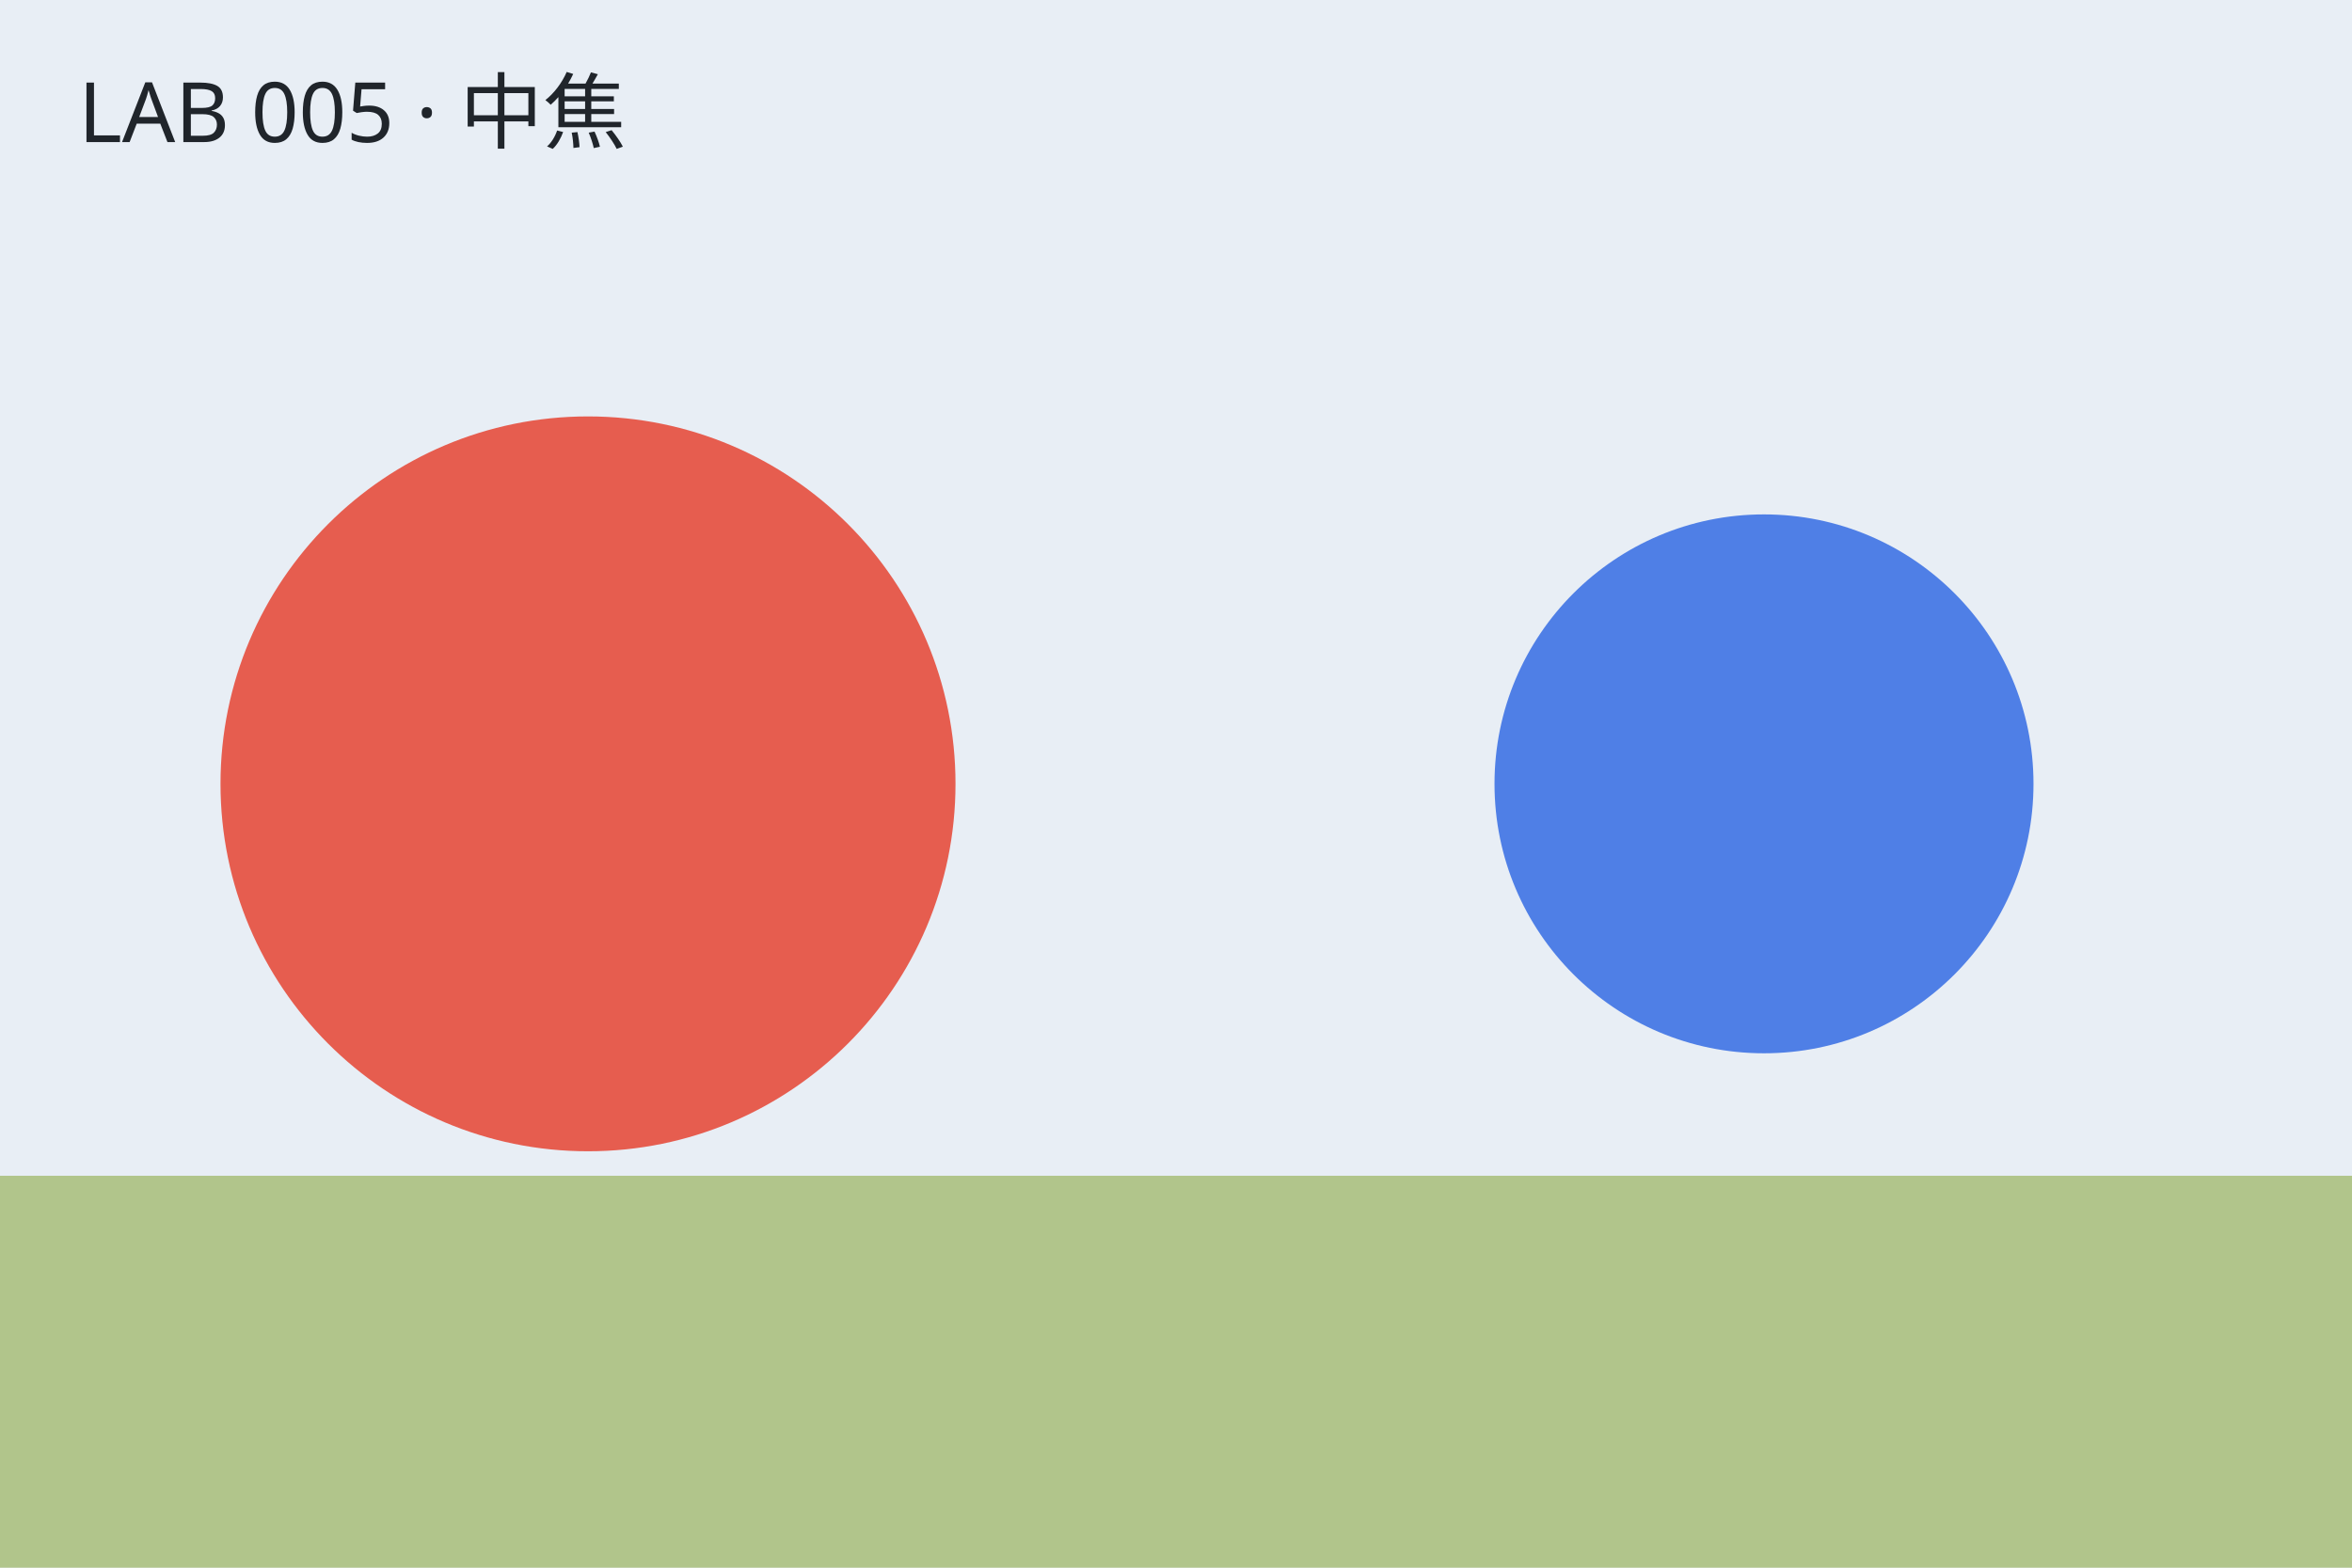
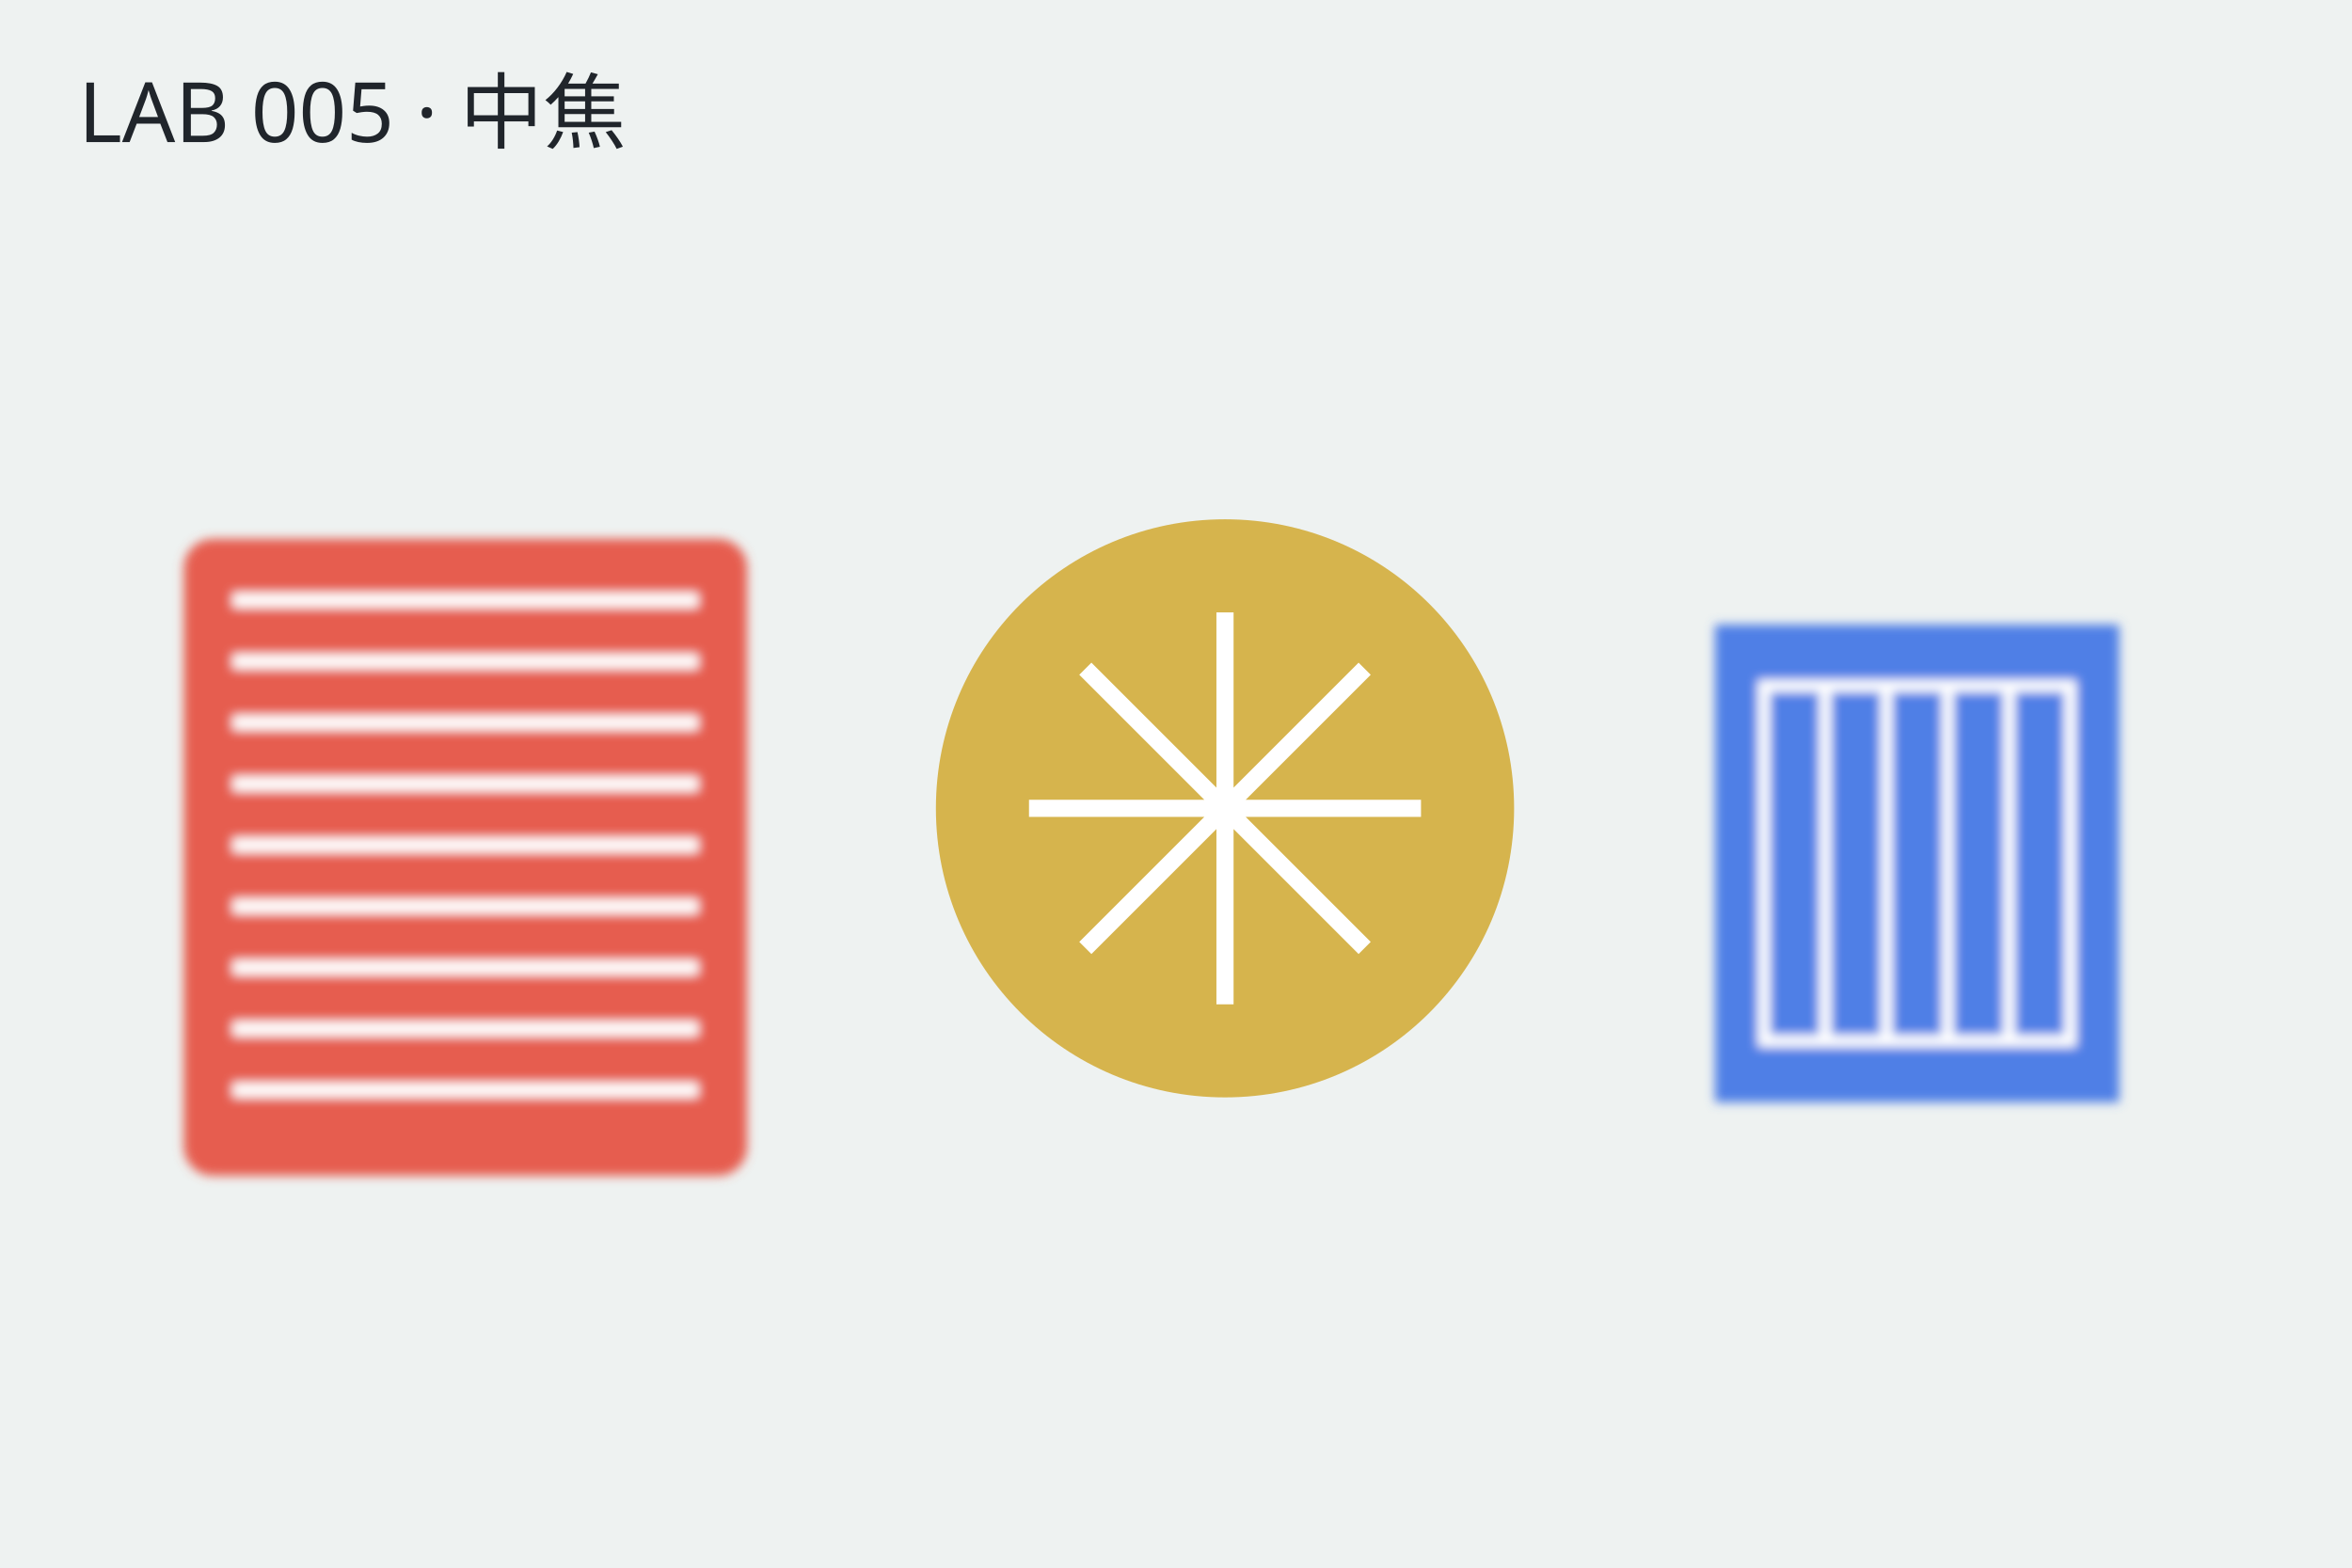
<svg xmlns="http://www.w3.org/2000/svg" width="960" height="640" viewBox="0 0 960 640">
-   <rect width="960" height="640" fill="#e8eef5" />
-   <circle cx="240" cy="320" r="150" fill="#e65d4f" />
-   <circle cx="720" cy="320" r="110" fill="#4f7fe6" />
-   <path d="M0 480h960v160H0z" fill="#b1c58b" />
+   <defs>
+     <filter id="b2">
+       <feGaussianBlur stdDeviation="2" />
+     </filter>
+   </defs>
+   <rect width="960" height="640" fill="#eef2f1" />
+   <g filter="url(#b2)">
+     <rect x="75" y="220" width="230" height="260" rx="12" fill="#e65d4f" />
+     <path d="M95 245h190M95 270h190M95 295h190M95 320h190M95 345h190M95 370h190M95 395h190M95 420h190M95 445h190" stroke="#fff" stroke-width="6" />
+   </g>
+   <g>
+     <circle cx="500" cy="330" r="118" fill="#d6b44d" />
+     <path d="M420 330h160M500 250v160M443 273l114 114M557 273L443 387" stroke="#fff" stroke-width="7" />
+   </g>
+   <g filter="url(#b2)">
+     <rect x="700" y="255" width="165" height="195" fill="#4f7fe6" />
+     <path d="M720 280h125v145H720zM745 280v145M770 280v145M795 280v145M820 280v145" fill="none" stroke="#fff" stroke-width="5" />
+   </g>
  <text x="32" y="58" font-family="sans-serif" font-size="34" fill="#20252b">LAB 005 · 中焦</text>
</svg>
